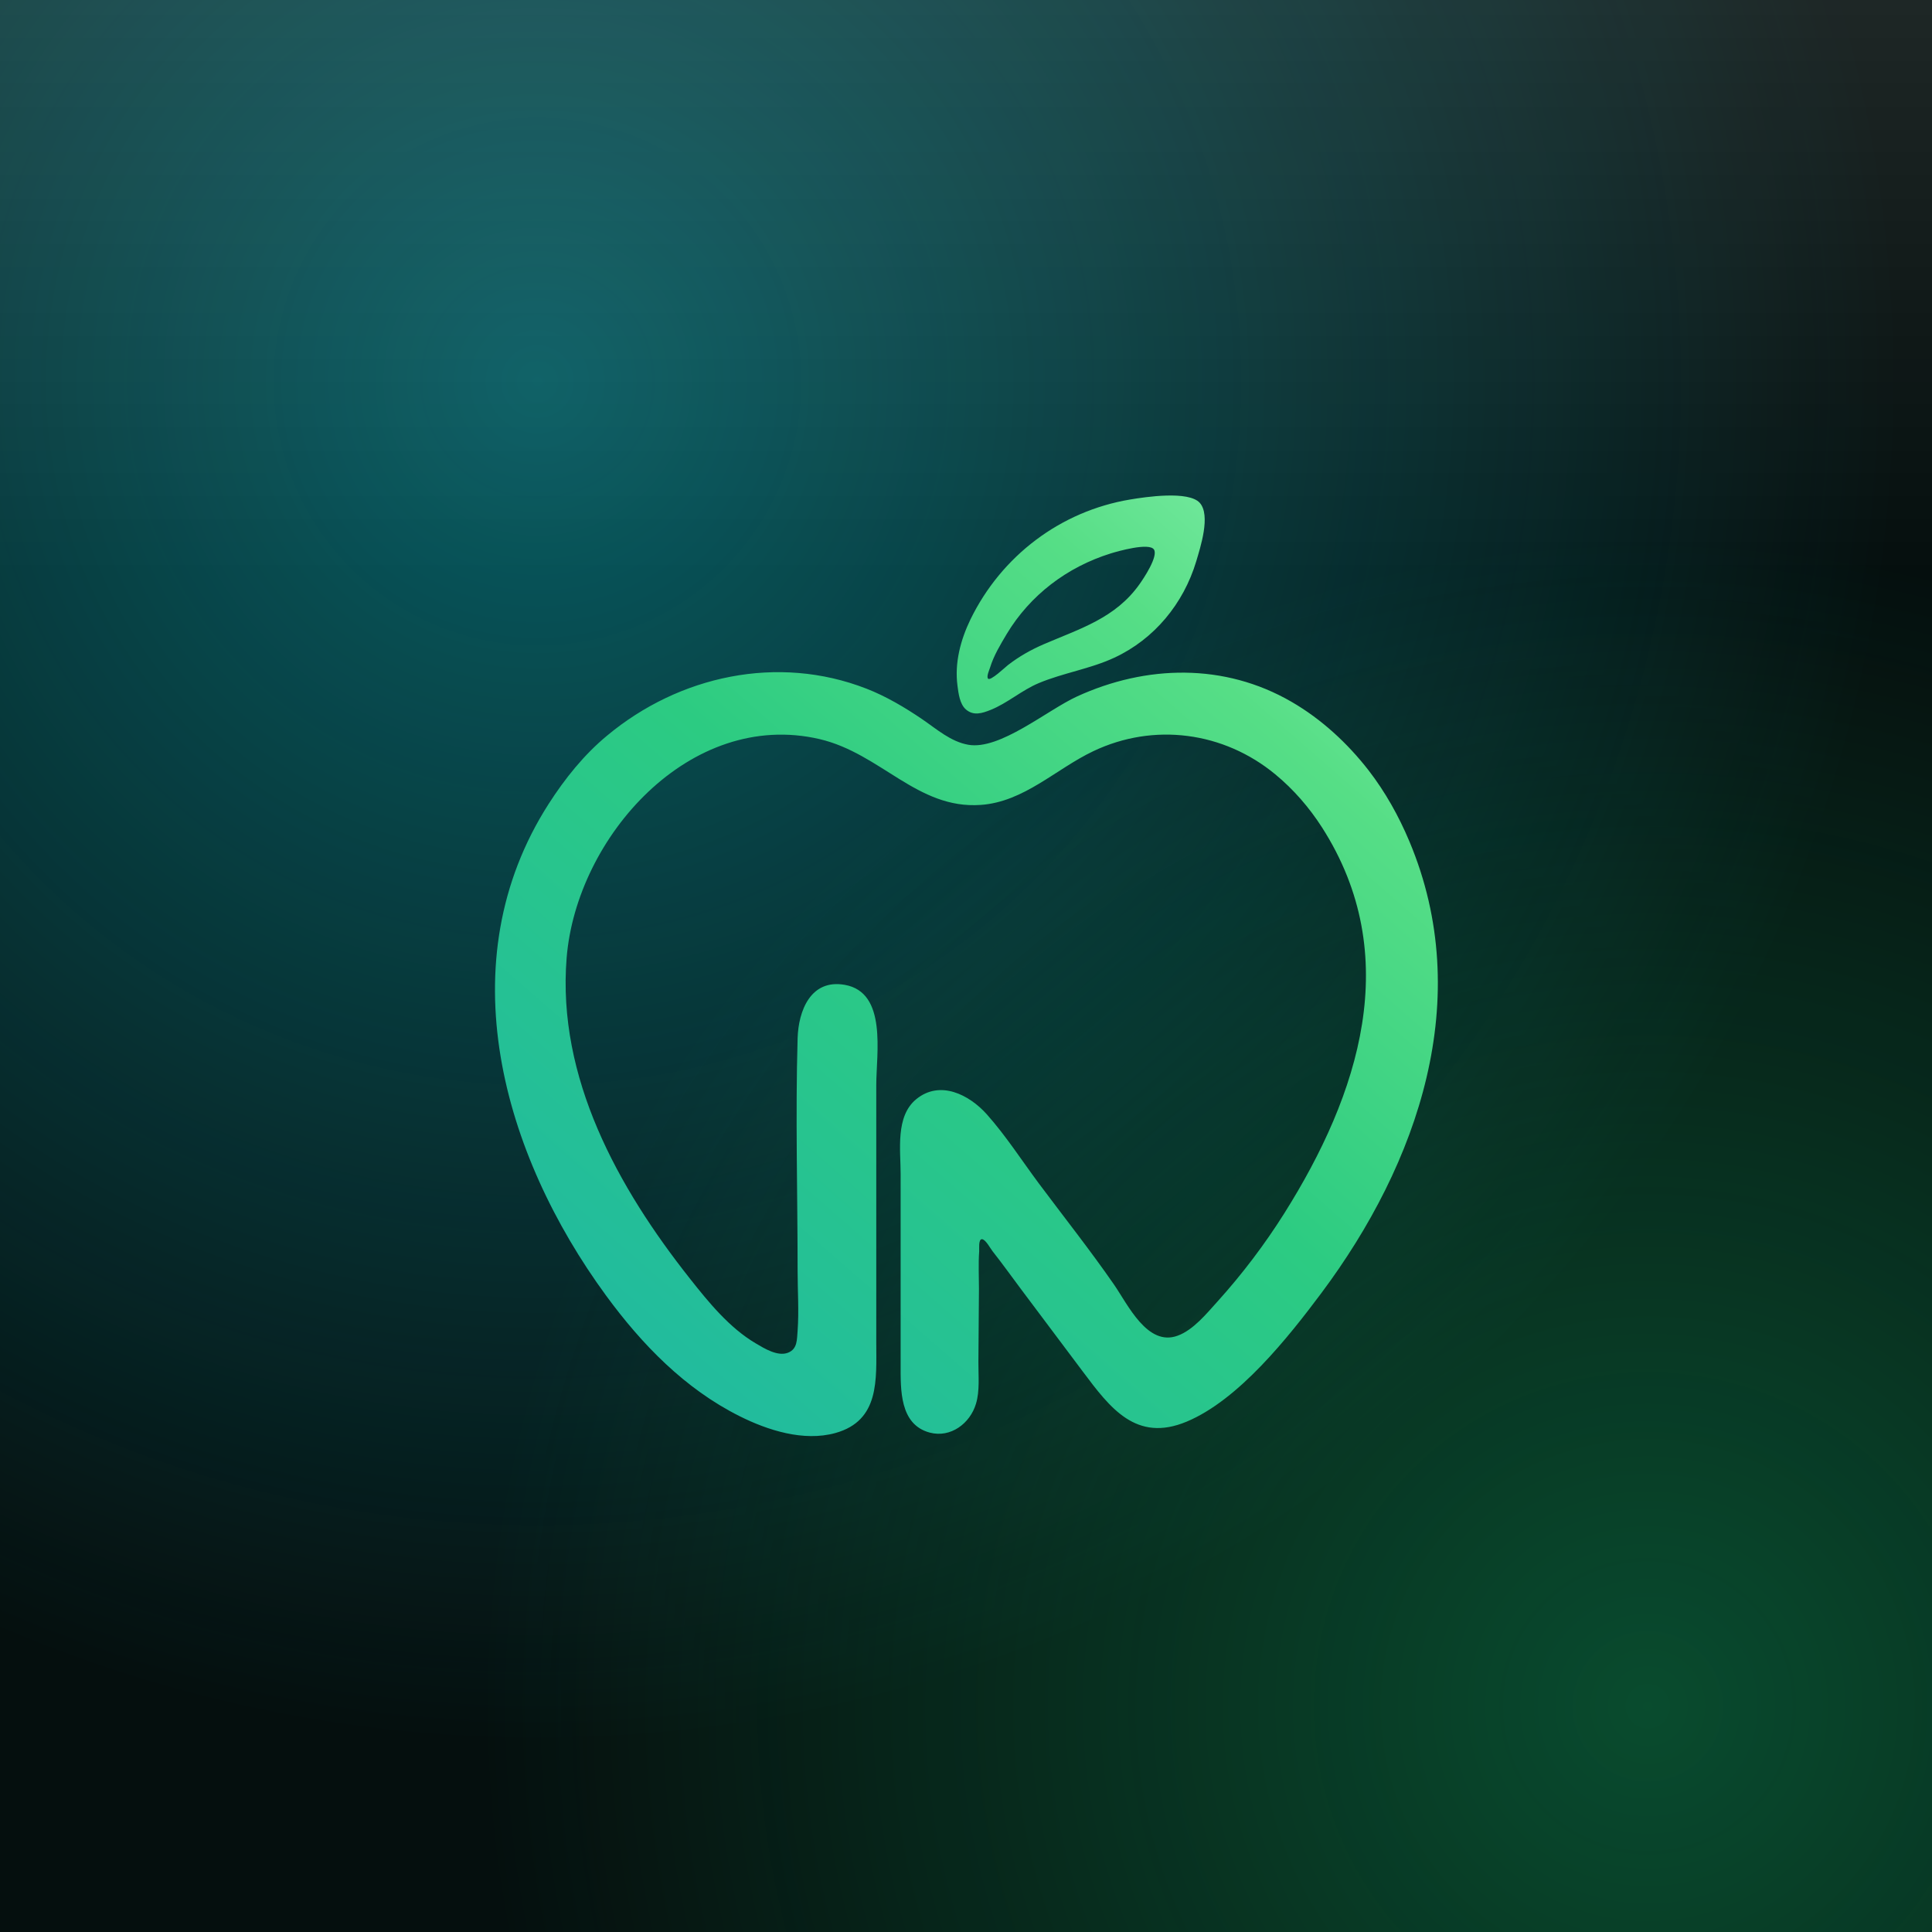
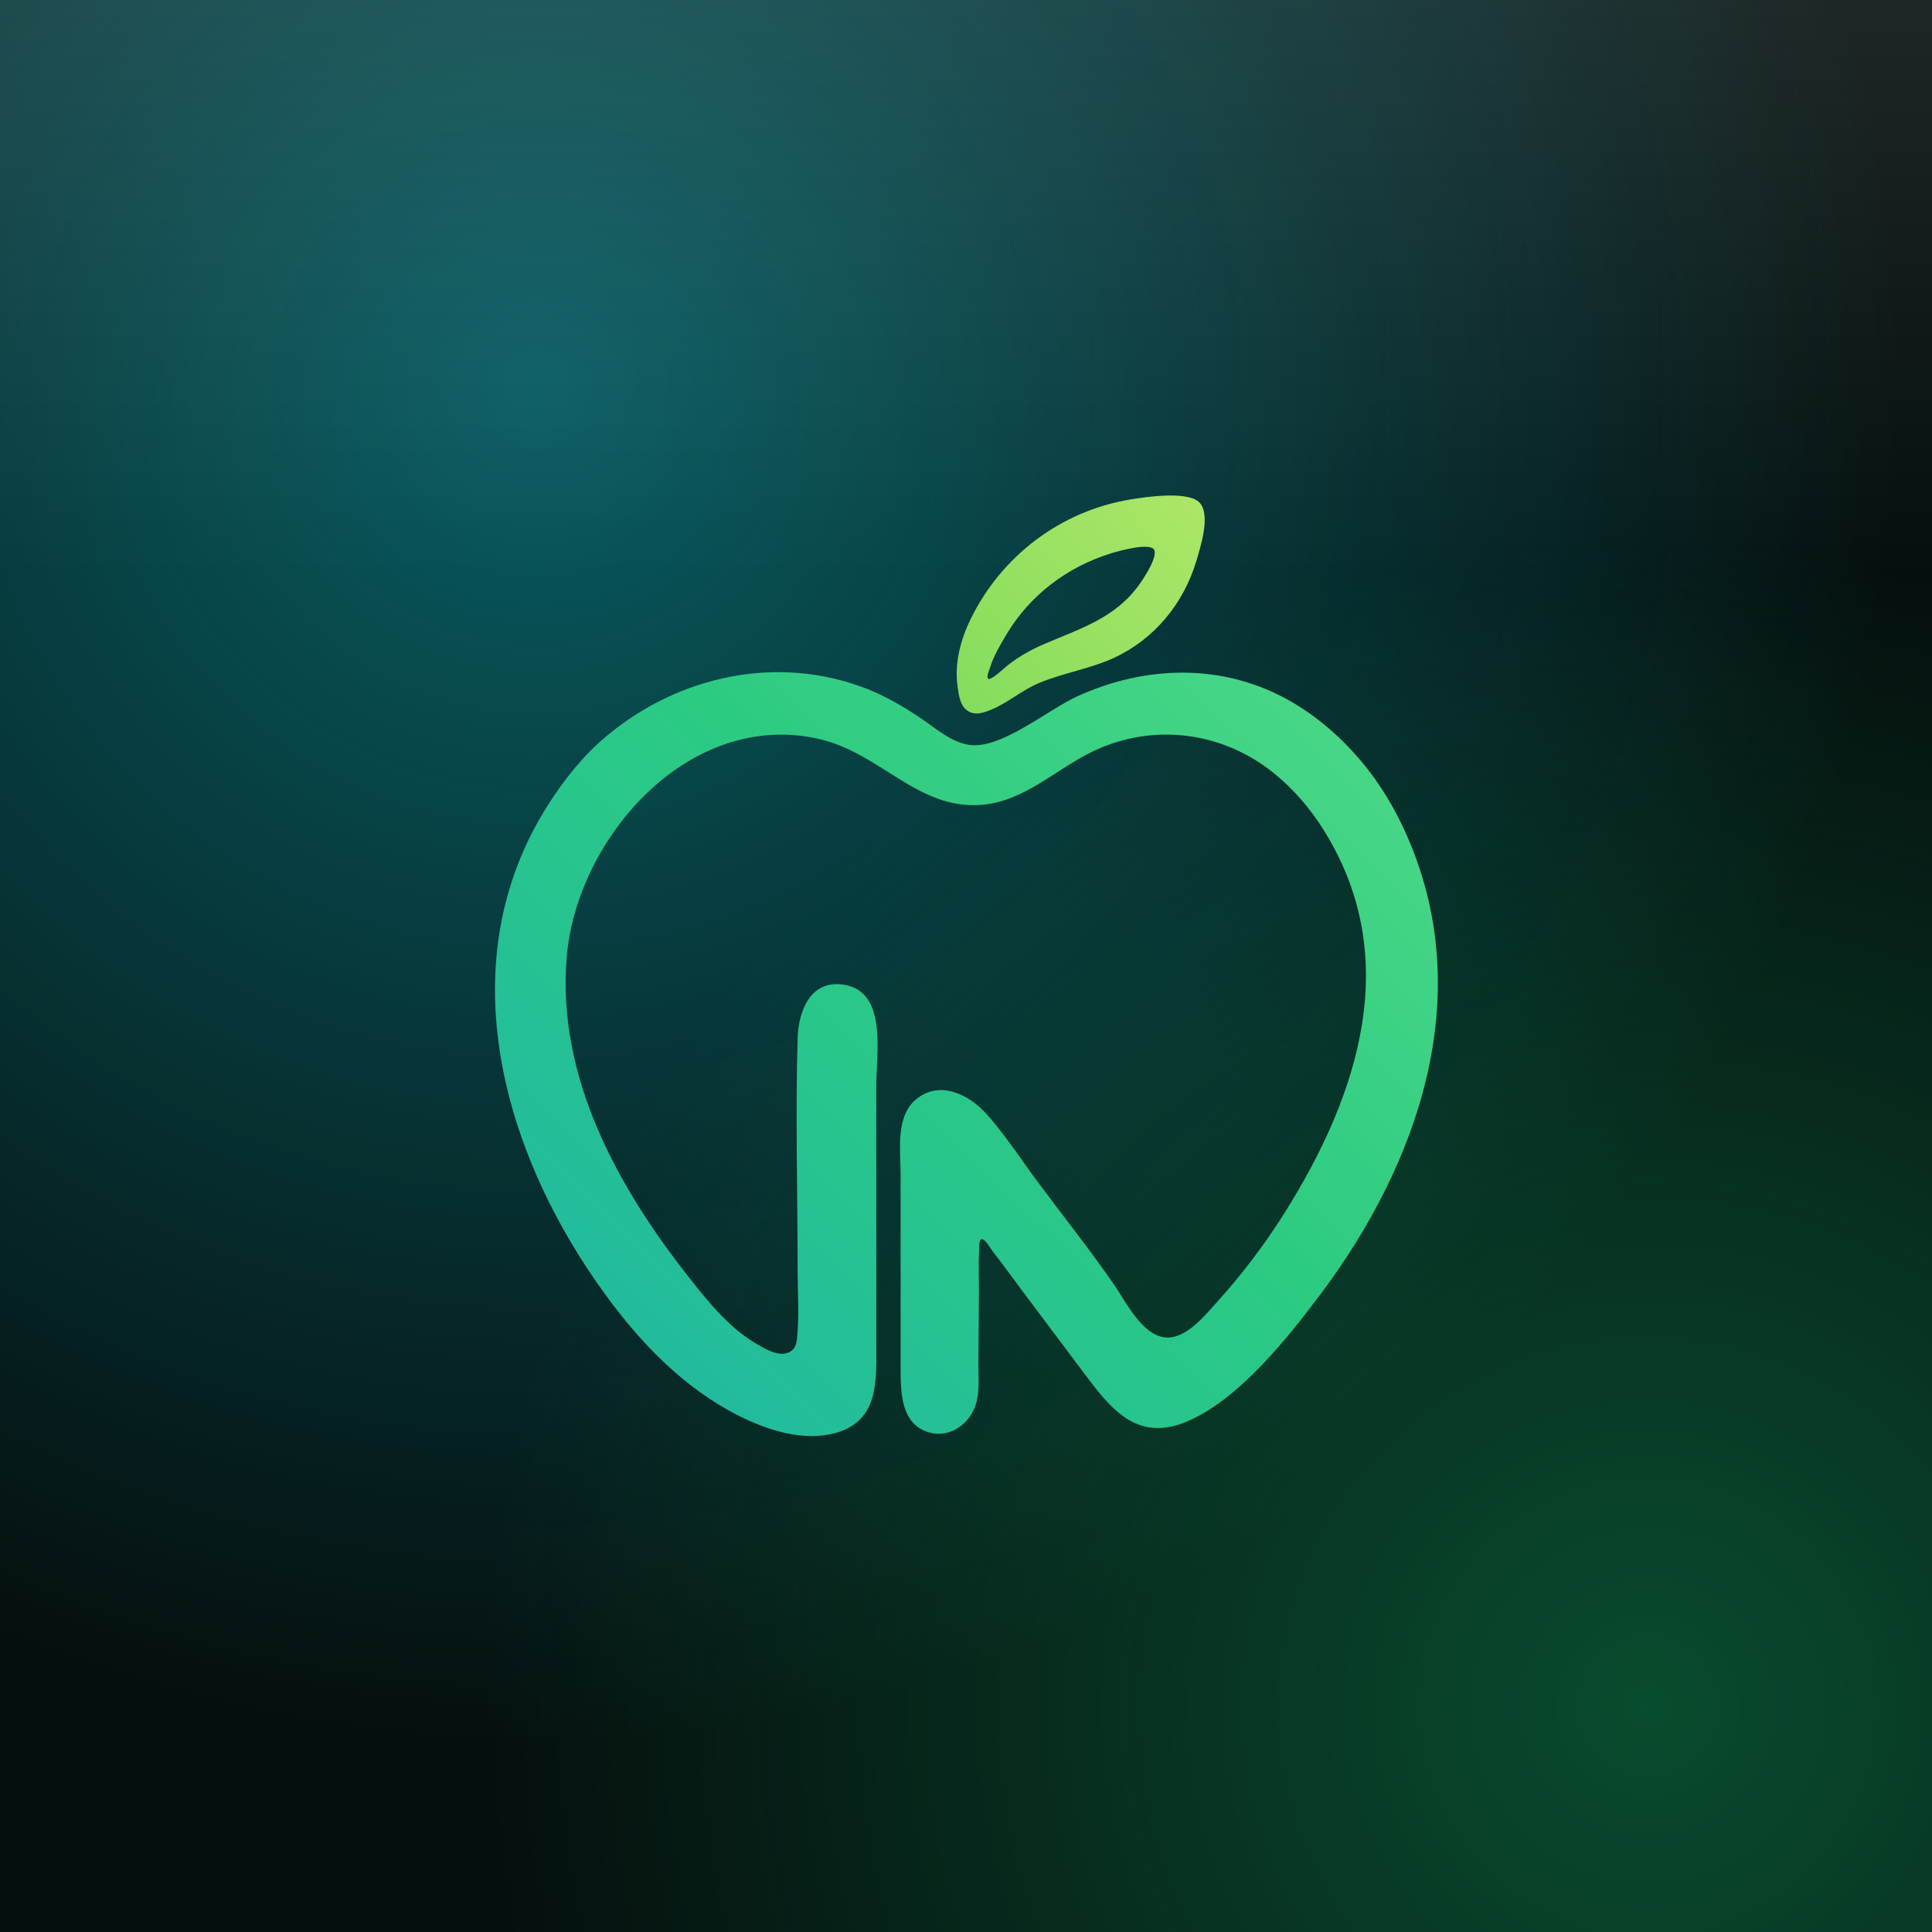
<svg xmlns="http://www.w3.org/2000/svg" viewBox="0 0 1024 1024">
  <defs>
-     <linearGradient id="is" gradientUnits="userSpaceOnUse" x1="260" y1="1040" x2="1000" y2="190">
+     <linearGradient id="is" gradientUnits="userSpaceOnUse" x1="260" y1="1040" x2="980" y2="300">
      <stop offset="0" stop-color="#1FB8A4" />
-       <stop offset=".5" stop-color="#2CCB82" />
-       <stop offset=".8" stop-color="#56DE86" />
-       <stop offset="1" stop-color="#86EFAC" />
+       <stop offset=".55" stop-color="#2CCB82" />
+       <stop offset="1" stop-color="#4ED987" />
+     </linearGradient>
+     <linearGradient id="il" gradientUnits="userSpaceOnUse" x1="600" y1="440" x2="900" y2="180">
+       <stop offset="0" stop-color="#7EDB5A" />
+       <stop offset="1" stop-color="#B5E86A" />
    </linearGradient>
    <radialGradient id="iA" cx=".28" cy=".2" r=".7">
      <stop offset="0" stop-color="#0A8C96" stop-opacity=".62" />
      <stop offset="1" stop-color="#0A8C96" stop-opacity="0" />
    </radialGradient>
    <radialGradient id="iB" cx=".85" cy=".88" r=".6">
      <stop offset="0" stop-color="#0E9F5B" stop-opacity=".42" />
      <stop offset="1" stop-color="#0E9F5B" stop-opacity="0" />
    </radialGradient>
    <linearGradient id="iHi" x1="0" y1="0" x2="0" y2="1">
      <stop offset="0" stop-color="#fff" stop-opacity=".10" />
      <stop offset=".3" stop-color="#fff" stop-opacity="0" />
    </linearGradient>
  </defs>
  <rect width="1024" height="1024" rx="0" fill="#050F0E" />
  <rect width="1024" height="1024" rx="0" fill="url(#iA)" />
  <rect width="1024" height="1024" rx="0" fill="url(#iB)" />
  <rect width="1024" height="1024" rx="0" fill="url(#iHi)" />
  <g transform="translate(149.72,152.95) scale(0.58716)">
-     <g fill="url(#is)" fill-rule="evenodd">
-       <path d="M293.2,403.4 C272.2,420.7 254.8,442.5 240.2,465.3 C148.8,608.1 198.7,781.4 292.1,909.0 C324.4,953.1 363.2,993.1 412.5,1017.8 C438.0,1030.6 470.4,1041.0 499.0,1033.1 C539.4,1021.9 536.0,984.6 536.0,951.1 C536.0,873.8 536.0,796.4 536.0,719.1 C536.0,690.6 546.1,635.2 507.5,628.5 C476.7,623.1 465.7,652.1 465.0,676.8 C463.0,746.6 465.0,816.9 465.0,886.8 C465.0,904.6 466.3,923.0 465.0,940.8 C464.3,948.7 465.0,957.2 456.3,960.6 C447.0,964.2 434.9,956.7 427.3,952.2 C403.5,938.2 384.7,915.1 367.8,893.7 C302.9,811.7 247.8,712.3 256.5,604.2 C265.3,495.3 367.8,379.4 484.9,406.7 C540.2,419.7 573.1,470.1 630.2,466.1 C669.4,463.4 698.0,433.7 731.9,417.6 C786.5,391.6 849.6,400.0 896.2,438.5 C912.7,452.1 926.8,468.4 938.3,486.3 C1012.7,602.3 971.8,727.6 904.3,834.8 C886.6,862.9 866.3,889.7 844.0,914.4 C834.2,925.2 822.3,940.0 808.1,945.2 C780.8,955.3 763.2,917.3 750.7,899.2 C729.1,868.0 705.4,838.1 682.7,807.7 C667.3,787.0 652.9,764.6 635.8,745.4 C620.0,727.7 593.5,714.1 572.0,731.8 C553.2,747.3 558.0,777.7 558.0,799.2 C558.0,856.6 558.0,913.9 558.0,971.2 C558.0,993.6 556.9,1025.4 584.3,1032.7 C603.2,1037.7 620.7,1024.4 626.0,1006.7 C629.6,994.9 628.1,981.2 628.2,969.0 C628.4,947.0 628.5,925.0 628.7,903.0 C628.7,891.8 628.1,880.3 628.9,869.1 C629.1,867.1 628.0,858.1 631.4,858.1 C634.7,858.2 639.2,866.8 641.0,869.0 C650.1,880.5 658.6,892.5 667.4,904.2 C685.8,928.7 704.2,953.2 722.6,977.8 C747.0,1010.3 770.5,1041.9 816.2,1022.8 C863.3,1003.1 908.0,946.6 937.9,906.6 C1025.4,789.4 1076.9,640.8 1017.2,498.9 C1007.6,476.1 995.6,454.6 980.5,435.0 C961.4,410.4 937.8,388.6 910.8,373.0 C850.2,337.9 779.7,339.6 717.2,368.2 C690.0,380.7 647.6,416.8 619.1,411.8 C603.2,409.0 590.6,397.7 577.7,388.9 C562.0,378.2 544.8,368.0 527.0,361.1 C447.0,330.0 358.0,349.5 293.2,403.4Z M828.1,193.5 C818.1,182.2 778.9,188.1 765.2,190.4 C702.3,200.9 649.0,241.3 621.0,298.7 C612.1,317.2 606.6,337.8 609.3,358.4 C610.2,365.3 611.3,375.0 616.9,379.9 C623.8,385.9 631.6,383.4 639.3,380.3 C654.5,374.2 667.4,362.5 682.8,356.1 C704.8,346.9 729.2,343.3 750.9,333.2 C787.1,316.4 813.4,284.2 824.8,246.3 C828.6,233.5 838.0,204.8 828.1,193.5Z M786.7,235.6 C790.6,241.8 777.4,261.6 773.6,266.9 C751.9,297.5 720.1,306.9 687.3,321.0 C675.5,326.1 664.9,332.1 654.7,340.0 C652.4,341.8 639.0,354.6 636.9,352.1 C635.3,350.2 638.1,344.1 638.7,342.2 C642.0,331.4 648.0,321.5 653.7,311.9 C674.9,276.6 708.4,251.3 747.6,239.1 C754.0,237.1 782.5,229.0 786.7,235.6Z" />
+     <g fill-rule="evenodd">
+       <path d="M293.2,403.4 C272.2,420.7 254.8,442.5 240.2,465.3 C148.8,608.1 198.7,781.4 292.1,909.0 C324.4,953.1 363.2,993.1 412.5,1017.8 C438.0,1030.6 470.4,1041.0 499.0,1033.1 C539.4,1021.9 536.0,984.6 536.0,951.1 C536.0,873.8 536.0,796.4 536.0,719.1 C536.0,690.6 546.1,635.2 507.5,628.5 C476.7,623.1 465.7,652.1 465.0,676.8 C463.0,746.6 465.0,816.9 465.0,886.8 C465.0,904.6 466.3,923.0 465.0,940.8 C464.3,948.7 465.0,957.2 456.3,960.6 C447.0,964.2 434.9,956.7 427.3,952.2 C403.5,938.2 384.7,915.1 367.8,893.7 C302.9,811.7 247.8,712.3 256.5,604.2 C265.3,495.3 367.8,379.4 484.9,406.7 C540.2,419.7 573.1,470.1 630.2,466.1 C669.4,463.4 698.0,433.7 731.9,417.6 C786.5,391.6 849.6,400.0 896.2,438.5 C912.7,452.1 926.8,468.4 938.3,486.3 C1012.7,602.3 971.8,727.6 904.3,834.8 C886.6,862.9 866.3,889.7 844.0,914.4 C834.2,925.2 822.3,940.0 808.1,945.2 C780.8,955.3 763.2,917.3 750.7,899.2 C729.1,868.0 705.4,838.1 682.7,807.7 C667.3,787.0 652.9,764.6 635.8,745.4 C620.0,727.7 593.5,714.1 572.0,731.8 C553.2,747.3 558.0,777.7 558.0,799.2 C558.0,856.6 558.0,913.9 558.0,971.2 C558.0,993.6 556.9,1025.4 584.3,1032.7 C603.2,1037.7 620.7,1024.4 626.0,1006.7 C629.6,994.9 628.1,981.2 628.2,969.0 C628.4,947.0 628.5,925.0 628.7,903.0 C628.7,891.8 628.1,880.3 628.9,869.1 C629.1,867.1 628.0,858.1 631.4,858.1 C634.7,858.2 639.2,866.8 641.0,869.0 C650.1,880.5 658.6,892.5 667.4,904.2 C685.8,928.7 704.2,953.2 722.6,977.8 C747.0,1010.3 770.5,1041.9 816.2,1022.8 C863.3,1003.1 908.0,946.6 937.9,906.6 C1025.4,789.4 1076.9,640.8 1017.2,498.9 C1007.6,476.1 995.6,454.6 980.5,435.0 C961.4,410.4 937.8,388.6 910.8,373.0 C850.2,337.9 779.7,339.6 717.2,368.2 C690.0,380.7 647.6,416.8 619.1,411.8 C603.2,409.0 590.6,397.7 577.7,388.9 C562.0,378.2 544.8,368.0 527.0,361.1 C447.0,330.0 358.0,349.5 293.2,403.4Z" fill="url(#is)" />
+       <path d="M828.1,193.5 C818.1,182.2 778.9,188.1 765.2,190.4 C702.3,200.9 649.0,241.3 621.0,298.7 C612.1,317.2 606.6,337.8 609.3,358.4 C610.2,365.3 611.3,375.0 616.9,379.9 C623.8,385.9 631.6,383.4 639.3,380.3 C654.5,374.2 667.4,362.5 682.8,356.1 C704.8,346.9 729.2,343.3 750.9,333.2 C787.1,316.4 813.4,284.2 824.8,246.3 C828.6,233.5 838.0,204.8 828.1,193.5Z M786.7,235.6 C790.6,241.8 777.4,261.6 773.6,266.9 C751.9,297.5 720.1,306.9 687.3,321.0 C675.5,326.1 664.9,332.1 654.7,340.0 C652.4,341.8 639.0,354.6 636.9,352.1 C635.3,350.2 638.1,344.1 638.7,342.2 C642.0,331.4 648.0,321.5 653.7,311.9 C674.9,276.6 708.4,251.3 747.6,239.1 C754.0,237.1 782.5,229.0 786.7,235.6Z" fill="url(#il)" />
    </g>
  </g>
</svg>
